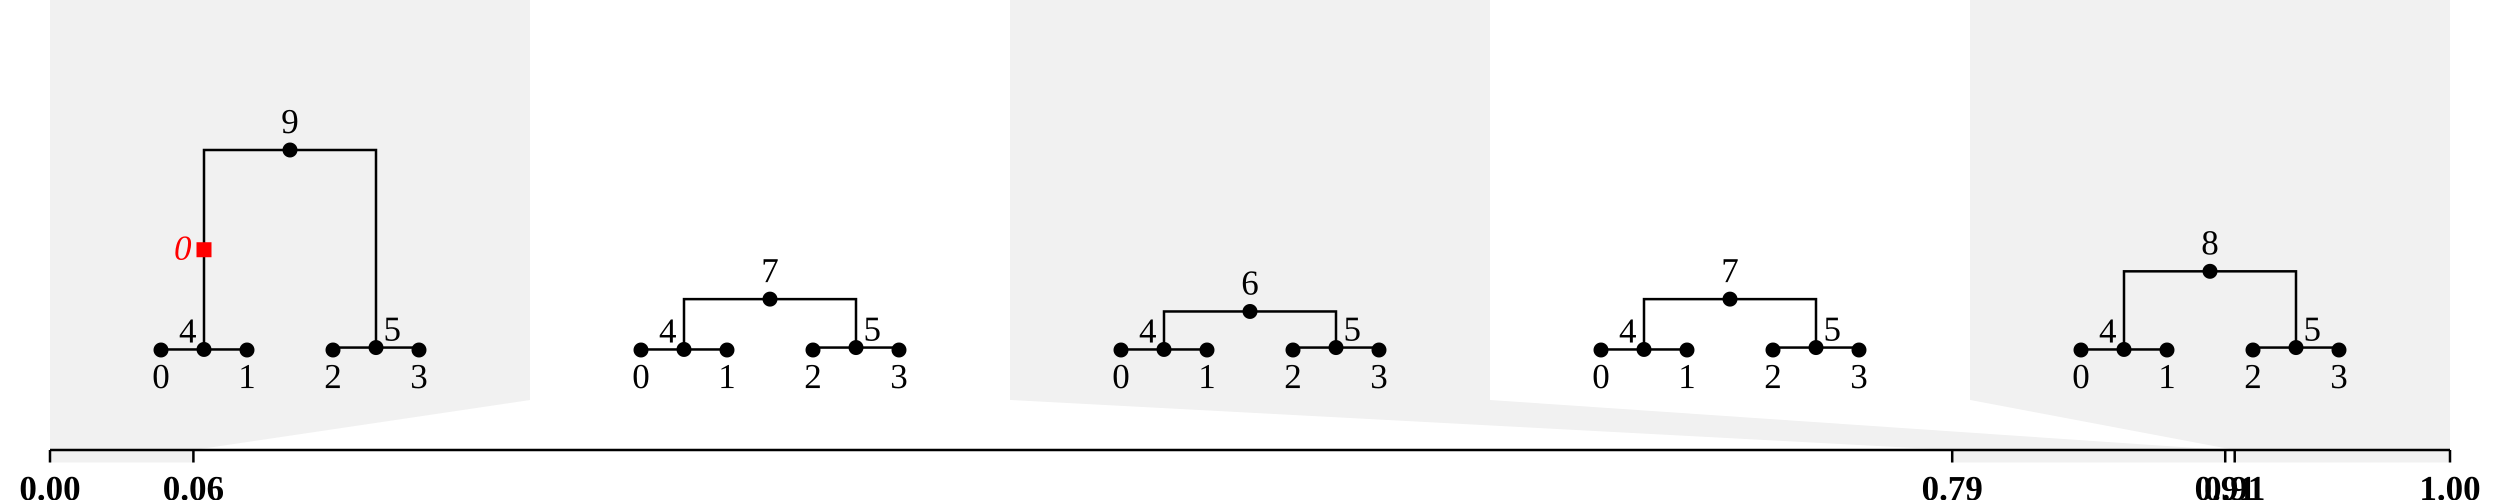
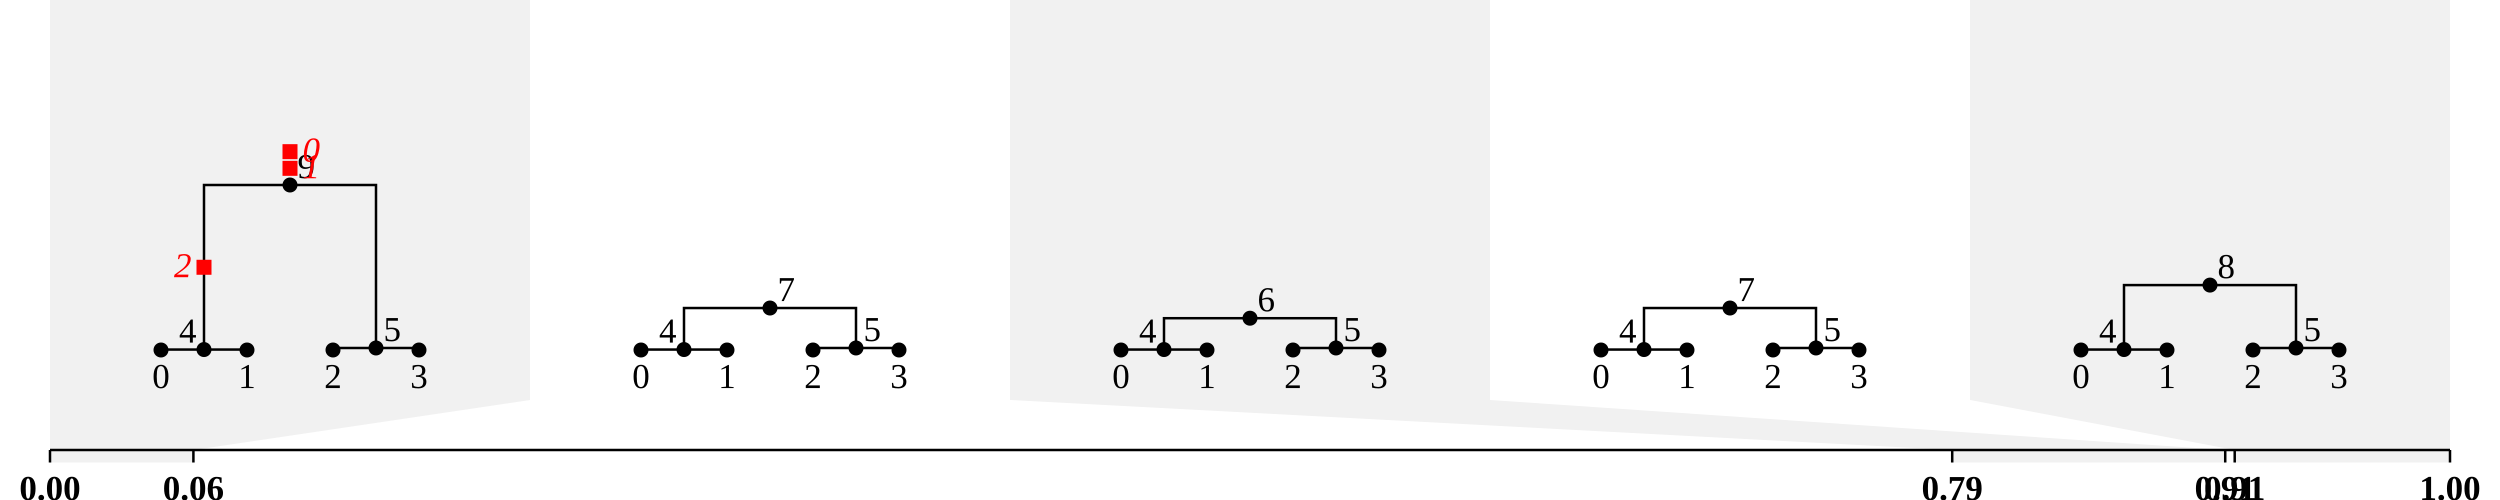
<svg xmlns="http://www.w3.org/2000/svg" baseProfile="full" height="200" id="XYZ" version="1.1" width="1000">
  <defs>
    <style type="text/css">.axis {font-weight: bold}.tree, .axis {font-size: 14px; text-anchor:middle}.edge {stroke: black; fill: none}.node &gt; circle {fill: black; stroke: none}.tree text {dominant-baseline: middle}text.lft {text-anchor: end}text.rgt {text-anchor: start}.mut {fill: red; font-style: italic}.edges {stroke: blue}</style>
  </defs>
  <g class="tree-sequence">
    <g class="background">
      <polygon fill="#F1F1F1" points="20,185 20,180 20,160 20,0 212.0,0 212.0,160 77.362,180 77.362,185" />
      <polygon fill="#F1F1F1" points="780.883,185 780.883,180 404.0,160 404.0,0 596.0,0 596.0,160 890.091,180 890.091,185" />
      <polygon fill="#F1F1F1" points="893.883,185 893.883,180 788.0,160 788.0,0 980.0,0 980.0,160 980.0,180 980.0,185" />
    </g>
    <g class="trees">
      <g class="tree t0" transform="translate(20 30)">
-         <g class="node n9 root" transform="translate(96.0 30.0)">
-           <g class="m0 node n4 p9 s0" transform="translate(-34.4 79.7847)">
-             <g class="leaf node n0 p4 sample" transform="translate(-17.2 0.215347)">
-               <path class="edge" d="M 0 0 V -0.215 H 17.2" />
-               <circle cx="0" cy="0" r="3.0" />
-               <text transform="translate(0 12)">0</text>
-             </g>
-             <g class="leaf node n1 p4 sample" transform="translate(17.2 0.215347)">
-               <path class="edge" d="M 0 0 V -0.215 H -17.2" />
-               <circle cx="0" cy="0" r="3.0" />
-               <text transform="translate(0 12)">1</text>
-             </g>
-             <path class="edge" d="M 0 0 V -79.785 H 34.4" />
-             <circle cx="0" cy="0" r="3.0" />
-             <text class="lft" transform="translate(-3 -6)">4</text>
-             <g class="mut m0 s0" transform="translate(0 -39.8923)">
+         <g class="m0 m1 node n9 root s0" transform="translate(96.0 44.0)">
+           <g class="m2 node n4 p9 s0" transform="translate(-34.4 65.8223)">
+             <g class="leaf node n0 p4 sample" transform="translate(-17.2 0.177661)">
+               <path class="edge" d="M 0 0 V -0.178 H 17.2" />
+               <circle cx="0" cy="0" r="3.0" />
+               <text transform="translate(0 12)">0</text>
+             </g>
+             <g class="leaf node n1 p4 sample" transform="translate(17.2 0.177661)">
+               <path class="edge" d="M 0 0 V -0.178 H -17.2" />
+               <circle cx="0" cy="0" r="3.0" />
+               <text transform="translate(0 12)">1</text>
+             </g>
+             <path class="edge" d="M 0 0 V -65.822 H 34.4" />
+             <circle cx="0" cy="0" r="3.0" />
+             <text class="lft" transform="translate(-3 -6)">4</text>
+             <g class="mut m2 s0" transform="translate(0 -32.9112)">
              <rect height="6" transform="translate(-3.0 -3.0)" width="6" x="0" y="0" />
-               <text class="lft" transform="translate(-5 0)">0</text>
-             </g>
-           </g>
-           <g class="node n5 p9" transform="translate(34.4 79.0252)">
-             <g class="leaf node n2 p5 sample" transform="translate(-17.2 0.97482)">
-               <path class="edge" d="M 0 0 V -0.975 H 17.2" />
-               <circle cx="0" cy="0" r="3.0" />
-               <text transform="translate(0 12)">2</text>
-             </g>
-             <g class="leaf node n3 p5 sample" transform="translate(17.2 0.97482)">
-               <path class="edge" d="M 0 0 V -0.975 H -17.2" />
-               <circle cx="0" cy="0" r="3.0" />
-               <text transform="translate(0 12)">3</text>
-             </g>
-             <path class="edge" d="M 0 0 V -79.025 H -34.4" />
-             <circle cx="0" cy="0" r="3.0" />
-             <text class="rgt" transform="translate(3 -6)">5</text>
-           </g>
-           <circle cx="0" cy="0" r="3.0" />
-           <text transform="translate(0 -10)">9</text>
+               <text class="lft" transform="translate(-5 0)">2</text>
+             </g>
+           </g>
+           <g class="node n5 p9" transform="translate(34.4 65.1958)">
+             <g class="leaf node n2 p5 sample" transform="translate(-17.2 0.804227)">
+               <path class="edge" d="M 0 0 V -0.804 H 17.2" />
+               <circle cx="0" cy="0" r="3.0" />
+               <text transform="translate(0 12)">2</text>
+             </g>
+             <g class="leaf node n3 p5 sample" transform="translate(17.2 0.804227)">
+               <path class="edge" d="M 0 0 V -0.804 H -17.2" />
+               <circle cx="0" cy="0" r="3.0" />
+               <text transform="translate(0 12)">3</text>
+             </g>
+             <path class="edge" d="M 0 0 V -65.196 H -34.4" />
+             <circle cx="0" cy="0" r="3.0" />
+             <text class="rgt" transform="translate(3 -6)">5</text>
+           </g>
+           <circle cx="0" cy="0" r="3.0" />
+           <text class="rgt" transform="translate(3 -6)">9</text>
+           <g class="mut m1 s0" transform="translate(0 -6.66667)">
+             <rect height="6" transform="translate(-3.0 -3.0)" width="6" x="0" y="0" />
+             <text class="rgt" transform="translate(5 0)">1</text>
+           </g>
+           <g class="mut m0 s0" transform="translate(0 -13.3333)">
+             <rect height="6" transform="translate(-3.0 -3.0)" width="6" x="0" y="0" />
+             <text class="rgt" transform="translate(5 0)">0</text>
+           </g>
        </g>
      </g>
      <g class="tree t1" transform="translate(212.0 30)">
-         <g class="node n7 root" transform="translate(96.0 89.6486)">
-           <g class="node n4 p7" transform="translate(-34.4 20.1361)">
-             <g class="leaf node n0 p4 sample" transform="translate(-17.2 0.215347)">
-               <path class="edge" d="M 0 0 V -0.215 H 17.2" />
-               <circle cx="0" cy="0" r="3.0" />
-               <text transform="translate(0 12)">0</text>
-             </g>
-             <g class="leaf node n1 p4 sample" transform="translate(17.2 0.215347)">
-               <path class="edge" d="M 0 0 V -0.215 H -17.2" />
-               <circle cx="0" cy="0" r="3.0" />
-               <text transform="translate(0 12)">1</text>
-             </g>
-             <path class="edge" d="M 0 0 V -20.136 H 34.4" />
-             <circle cx="0" cy="0" r="3.0" />
-             <text class="lft" transform="translate(-3 -6)">4</text>
-           </g>
-           <g class="node n5 p7" transform="translate(34.4 19.3766)">
-             <g class="leaf node n2 p5 sample" transform="translate(-17.2 0.97482)">
-               <path class="edge" d="M 0 0 V -0.975 H 17.2" />
-               <circle cx="0" cy="0" r="3.0" />
-               <text transform="translate(0 12)">2</text>
-             </g>
-             <g class="leaf node n3 p5 sample" transform="translate(17.2 0.97482)">
-               <path class="edge" d="M 0 0 V -0.975 H -17.2" />
-               <circle cx="0" cy="0" r="3.0" />
-               <text transform="translate(0 12)">3</text>
-             </g>
-             <path class="edge" d="M 0 0 V -19.377 H -34.4" />
-             <circle cx="0" cy="0" r="3.0" />
-             <text class="rgt" transform="translate(3 -6)">5</text>
-           </g>
-           <circle cx="0" cy="0" r="3.0" />
-           <text transform="translate(0 -10)">7</text>
+         <g class="node n7 root" transform="translate(96.0 93.2101)">
+           <g class="node n4 p7" transform="translate(-34.4 16.6123)">
+             <g class="leaf node n0 p4 sample" transform="translate(-17.2 0.177661)">
+               <path class="edge" d="M 0 0 V -0.178 H 17.2" />
+               <circle cx="0" cy="0" r="3.0" />
+               <text transform="translate(0 12)">0</text>
+             </g>
+             <g class="leaf node n1 p4 sample" transform="translate(17.2 0.177661)">
+               <path class="edge" d="M 0 0 V -0.178 H -17.2" />
+               <circle cx="0" cy="0" r="3.0" />
+               <text transform="translate(0 12)">1</text>
+             </g>
+             <path class="edge" d="M 0 0 V -16.612 H 34.4" />
+             <circle cx="0" cy="0" r="3.0" />
+             <text class="lft" transform="translate(-3 -6)">4</text>
+           </g>
+           <g class="node n5 p7" transform="translate(34.4 15.9857)">
+             <g class="leaf node n2 p5 sample" transform="translate(-17.2 0.804227)">
+               <path class="edge" d="M 0 0 V -0.804 H 17.2" />
+               <circle cx="0" cy="0" r="3.0" />
+               <text transform="translate(0 12)">2</text>
+             </g>
+             <g class="leaf node n3 p5 sample" transform="translate(17.2 0.804227)">
+               <path class="edge" d="M 0 0 V -0.804 H -17.2" />
+               <circle cx="0" cy="0" r="3.0" />
+               <text transform="translate(0 12)">3</text>
+             </g>
+             <path class="edge" d="M 0 0 V -15.986 H -34.4" />
+             <circle cx="0" cy="0" r="3.0" />
+             <text class="rgt" transform="translate(3 -6)">5</text>
+           </g>
+           <circle cx="0" cy="0" r="3.0" />
+           <text class="rgt" transform="translate(3 -6)">7</text>
        </g>
      </g>
      <g class="tree t2" transform="translate(404.0 30)">
-         <g class="node n6 root" transform="translate(96.0 94.5863)">
-           <g class="node n4 p6" transform="translate(-34.4 15.1984)">
-             <g class="leaf node n0 p4 sample" transform="translate(-17.2 0.215347)">
-               <path class="edge" d="M 0 0 V -0.215 H 17.2" />
-               <circle cx="0" cy="0" r="3.0" />
-               <text transform="translate(0 12)">0</text>
-             </g>
-             <g class="leaf node n1 p4 sample" transform="translate(17.2 0.215347)">
-               <path class="edge" d="M 0 0 V -0.215 H -17.2" />
-               <circle cx="0" cy="0" r="3.0" />
-               <text transform="translate(0 12)">1</text>
-             </g>
-             <path class="edge" d="M 0 0 V -15.198 H 34.4" />
-             <circle cx="0" cy="0" r="3.0" />
-             <text class="lft" transform="translate(-3 -6)">4</text>
-           </g>
-           <g class="node n5 p6" transform="translate(34.4 14.4389)">
-             <g class="leaf node n2 p5 sample" transform="translate(-17.2 0.97482)">
-               <path class="edge" d="M 0 0 V -0.975 H 17.2" />
-               <circle cx="0" cy="0" r="3.0" />
-               <text transform="translate(0 12)">2</text>
-             </g>
-             <g class="leaf node n3 p5 sample" transform="translate(17.2 0.97482)">
-               <path class="edge" d="M 0 0 V -0.975 H -17.2" />
-               <circle cx="0" cy="0" r="3.0" />
-               <text transform="translate(0 12)">3</text>
-             </g>
-             <path class="edge" d="M 0 0 V -14.439 H -34.4" />
-             <circle cx="0" cy="0" r="3.0" />
-             <text class="rgt" transform="translate(3 -6)">5</text>
-           </g>
-           <circle cx="0" cy="0" r="3.0" />
-           <text transform="translate(0 -10)">6</text>
+         <g class="node n6 root" transform="translate(96.0 97.2837)">
+           <g class="node n4 p6" transform="translate(-34.4 12.5387)">
+             <g class="leaf node n0 p4 sample" transform="translate(-17.2 0.177661)">
+               <path class="edge" d="M 0 0 V -0.178 H 17.2" />
+               <circle cx="0" cy="0" r="3.0" />
+               <text transform="translate(0 12)">0</text>
+             </g>
+             <g class="leaf node n1 p4 sample" transform="translate(17.2 0.177661)">
+               <path class="edge" d="M 0 0 V -0.178 H -17.2" />
+               <circle cx="0" cy="0" r="3.0" />
+               <text transform="translate(0 12)">1</text>
+             </g>
+             <path class="edge" d="M 0 0 V -12.539 H 34.4" />
+             <circle cx="0" cy="0" r="3.0" />
+             <text class="lft" transform="translate(-3 -6)">4</text>
+           </g>
+           <g class="node n5 p6" transform="translate(34.4 11.9121)">
+             <g class="leaf node n2 p5 sample" transform="translate(-17.2 0.804227)">
+               <path class="edge" d="M 0 0 V -0.804 H 17.2" />
+               <circle cx="0" cy="0" r="3.0" />
+               <text transform="translate(0 12)">2</text>
+             </g>
+             <g class="leaf node n3 p5 sample" transform="translate(17.2 0.804227)">
+               <path class="edge" d="M 0 0 V -0.804 H -17.2" />
+               <circle cx="0" cy="0" r="3.0" />
+               <text transform="translate(0 12)">3</text>
+             </g>
+             <path class="edge" d="M 0 0 V -11.912 H -34.4" />
+             <circle cx="0" cy="0" r="3.0" />
+             <text class="rgt" transform="translate(3 -6)">5</text>
+           </g>
+           <circle cx="0" cy="0" r="3.0" />
+           <text class="rgt" transform="translate(3 -6)">6</text>
        </g>
      </g>
      <g class="tree t3" transform="translate(596.0 30)">
-         <g class="node n7 root" transform="translate(96.0 89.6486)">
-           <g class="node n4 p7" transform="translate(-34.4 20.1361)">
-             <g class="leaf node n0 p4 sample" transform="translate(-17.2 0.215347)">
-               <path class="edge" d="M 0 0 V -0.215 H 17.2" />
-               <circle cx="0" cy="0" r="3.0" />
-               <text transform="translate(0 12)">0</text>
-             </g>
-             <g class="leaf node n1 p4 sample" transform="translate(17.2 0.215347)">
-               <path class="edge" d="M 0 0 V -0.215 H -17.2" />
-               <circle cx="0" cy="0" r="3.0" />
-               <text transform="translate(0 12)">1</text>
-             </g>
-             <path class="edge" d="M 0 0 V -20.136 H 34.4" />
-             <circle cx="0" cy="0" r="3.0" />
-             <text class="lft" transform="translate(-3 -6)">4</text>
-           </g>
-           <g class="node n5 p7" transform="translate(34.4 19.3766)">
-             <g class="leaf node n2 p5 sample" transform="translate(-17.2 0.97482)">
-               <path class="edge" d="M 0 0 V -0.975 H 17.2" />
-               <circle cx="0" cy="0" r="3.0" />
-               <text transform="translate(0 12)">2</text>
-             </g>
-             <g class="leaf node n3 p5 sample" transform="translate(17.2 0.97482)">
-               <path class="edge" d="M 0 0 V -0.975 H -17.2" />
-               <circle cx="0" cy="0" r="3.0" />
-               <text transform="translate(0 12)">3</text>
-             </g>
-             <path class="edge" d="M 0 0 V -19.377 H -34.4" />
-             <circle cx="0" cy="0" r="3.0" />
-             <text class="rgt" transform="translate(3 -6)">5</text>
-           </g>
-           <circle cx="0" cy="0" r="3.0" />
-           <text transform="translate(0 -10)">7</text>
+         <g class="node n7 root" transform="translate(96.0 93.2101)">
+           <g class="node n4 p7" transform="translate(-34.4 16.6123)">
+             <g class="leaf node n0 p4 sample" transform="translate(-17.2 0.177661)">
+               <path class="edge" d="M 0 0 V -0.178 H 17.2" />
+               <circle cx="0" cy="0" r="3.0" />
+               <text transform="translate(0 12)">0</text>
+             </g>
+             <g class="leaf node n1 p4 sample" transform="translate(17.2 0.177661)">
+               <path class="edge" d="M 0 0 V -0.178 H -17.2" />
+               <circle cx="0" cy="0" r="3.0" />
+               <text transform="translate(0 12)">1</text>
+             </g>
+             <path class="edge" d="M 0 0 V -16.612 H 34.4" />
+             <circle cx="0" cy="0" r="3.0" />
+             <text class="lft" transform="translate(-3 -6)">4</text>
+           </g>
+           <g class="node n5 p7" transform="translate(34.4 15.9857)">
+             <g class="leaf node n2 p5 sample" transform="translate(-17.2 0.804227)">
+               <path class="edge" d="M 0 0 V -0.804 H 17.2" />
+               <circle cx="0" cy="0" r="3.0" />
+               <text transform="translate(0 12)">2</text>
+             </g>
+             <g class="leaf node n3 p5 sample" transform="translate(17.2 0.804227)">
+               <path class="edge" d="M 0 0 V -0.804 H -17.2" />
+               <circle cx="0" cy="0" r="3.0" />
+               <text transform="translate(0 12)">3</text>
+             </g>
+             <path class="edge" d="M 0 0 V -15.986 H -34.4" />
+             <circle cx="0" cy="0" r="3.0" />
+             <text class="rgt" transform="translate(3 -6)">5</text>
+           </g>
+           <circle cx="0" cy="0" r="3.0" />
+           <text class="rgt" transform="translate(3 -6)">7</text>
        </g>
      </g>
      <g class="tree t4" transform="translate(788.0 30)">
-         <g class="node n8 root" transform="translate(96.0 78.5277)">
-           <g class="node n4 p8" transform="translate(-34.4 31.2569)">
-             <g class="leaf node n0 p4 sample" transform="translate(-17.2 0.215347)">
-               <path class="edge" d="M 0 0 V -0.215 H 17.2" />
-               <circle cx="0" cy="0" r="3.0" />
-               <text transform="translate(0 12)">0</text>
-             </g>
-             <g class="leaf node n1 p4 sample" transform="translate(17.2 0.215347)">
-               <path class="edge" d="M 0 0 V -0.215 H -17.2" />
-               <circle cx="0" cy="0" r="3.0" />
-               <text transform="translate(0 12)">1</text>
-             </g>
-             <path class="edge" d="M 0 0 V -31.257 H 34.4" />
-             <circle cx="0" cy="0" r="3.0" />
-             <text class="lft" transform="translate(-3 -6)">4</text>
-           </g>
-           <g class="node n5 p8" transform="translate(34.4 30.4974)">
-             <g class="leaf node n2 p5 sample" transform="translate(-17.2 0.97482)">
-               <path class="edge" d="M 0 0 V -0.975 H 17.2" />
-               <circle cx="0" cy="0" r="3.0" />
-               <text transform="translate(0 12)">2</text>
-             </g>
-             <g class="leaf node n3 p5 sample" transform="translate(17.2 0.97482)">
-               <path class="edge" d="M 0 0 V -0.975 H -17.2" />
-               <circle cx="0" cy="0" r="3.0" />
-               <text transform="translate(0 12)">3</text>
-             </g>
-             <path class="edge" d="M 0 0 V -30.497 H -34.4" />
-             <circle cx="0" cy="0" r="3.0" />
-             <text class="rgt" transform="translate(3 -6)">5</text>
-           </g>
-           <circle cx="0" cy="0" r="3.0" />
-           <text transform="translate(0 -10)">8</text>
+         <g class="node n8 root" transform="translate(96.0 84.0354)">
+           <g class="node n4 p8" transform="translate(-34.4 25.7869)">
+             <g class="leaf node n0 p4 sample" transform="translate(-17.2 0.177661)">
+               <path class="edge" d="M 0 0 V -0.178 H 17.2" />
+               <circle cx="0" cy="0" r="3.0" />
+               <text transform="translate(0 12)">0</text>
+             </g>
+             <g class="leaf node n1 p4 sample" transform="translate(17.2 0.177661)">
+               <path class="edge" d="M 0 0 V -0.178 H -17.2" />
+               <circle cx="0" cy="0" r="3.0" />
+               <text transform="translate(0 12)">1</text>
+             </g>
+             <path class="edge" d="M 0 0 V -25.787 H 34.4" />
+             <circle cx="0" cy="0" r="3.0" />
+             <text class="lft" transform="translate(-3 -6)">4</text>
+           </g>
+           <g class="node n5 p8" transform="translate(34.4 25.1604)">
+             <g class="leaf node n2 p5 sample" transform="translate(-17.2 0.804227)">
+               <path class="edge" d="M 0 0 V -0.804 H 17.2" />
+               <circle cx="0" cy="0" r="3.0" />
+               <text transform="translate(0 12)">2</text>
+             </g>
+             <g class="leaf node n3 p5 sample" transform="translate(17.2 0.804227)">
+               <path class="edge" d="M 0 0 V -0.804 H -17.2" />
+               <circle cx="0" cy="0" r="3.0" />
+               <text transform="translate(0 12)">3</text>
+             </g>
+             <path class="edge" d="M 0 0 V -25.16 H -34.4" />
+             <circle cx="0" cy="0" r="3.0" />
+             <text class="rgt" transform="translate(3 -6)">5</text>
+           </g>
+           <circle cx="0" cy="0" r="3.0" />
+           <text class="rgt" transform="translate(3 -6)">8</text>
        </g>
      </g>
    </g>
    <g class="axis">
      <line stroke="black" x1="20" x2="980" y1="180" y2="180" />
      <line stroke="black" x1="20" x2="20" y1="180" y2="185" />
      <g transform="translate(20, 200)">
        <text font-size="14" font-weight="bold" text-anchor="middle">0.00</text>
      </g>
      <line stroke="black" x1="77.362" x2="77.362" y1="180" y2="185" />
      <g transform="translate(77.3623, 200)">
        <text font-size="14" font-weight="bold" text-anchor="middle">0.06</text>
      </g>
      <line stroke="black" x1="780.883" x2="780.883" y1="180" y2="185" />
      <g transform="translate(780.883, 200)">
        <text font-size="14" font-weight="bold" text-anchor="middle">0.79</text>
      </g>
      <line stroke="black" x1="890.091" x2="890.091" y1="180" y2="185" />
      <g transform="translate(890.091, 200)">
        <text font-size="14" font-weight="bold" text-anchor="middle">0.91</text>
      </g>
      <line stroke="black" x1="893.883" x2="893.883" y1="180" y2="185" />
      <g transform="translate(893.883, 200)">
        <text font-size="14" font-weight="bold" text-anchor="middle">0.91</text>
      </g>
      <line stroke="black" x1="980.0" x2="980.0" y1="180" y2="185" />
      <g transform="translate(980.0, 200)">
        <text font-size="14" font-weight="bold" text-anchor="middle">1.00</text>
      </g>
    </g>
  </g>
</svg>
